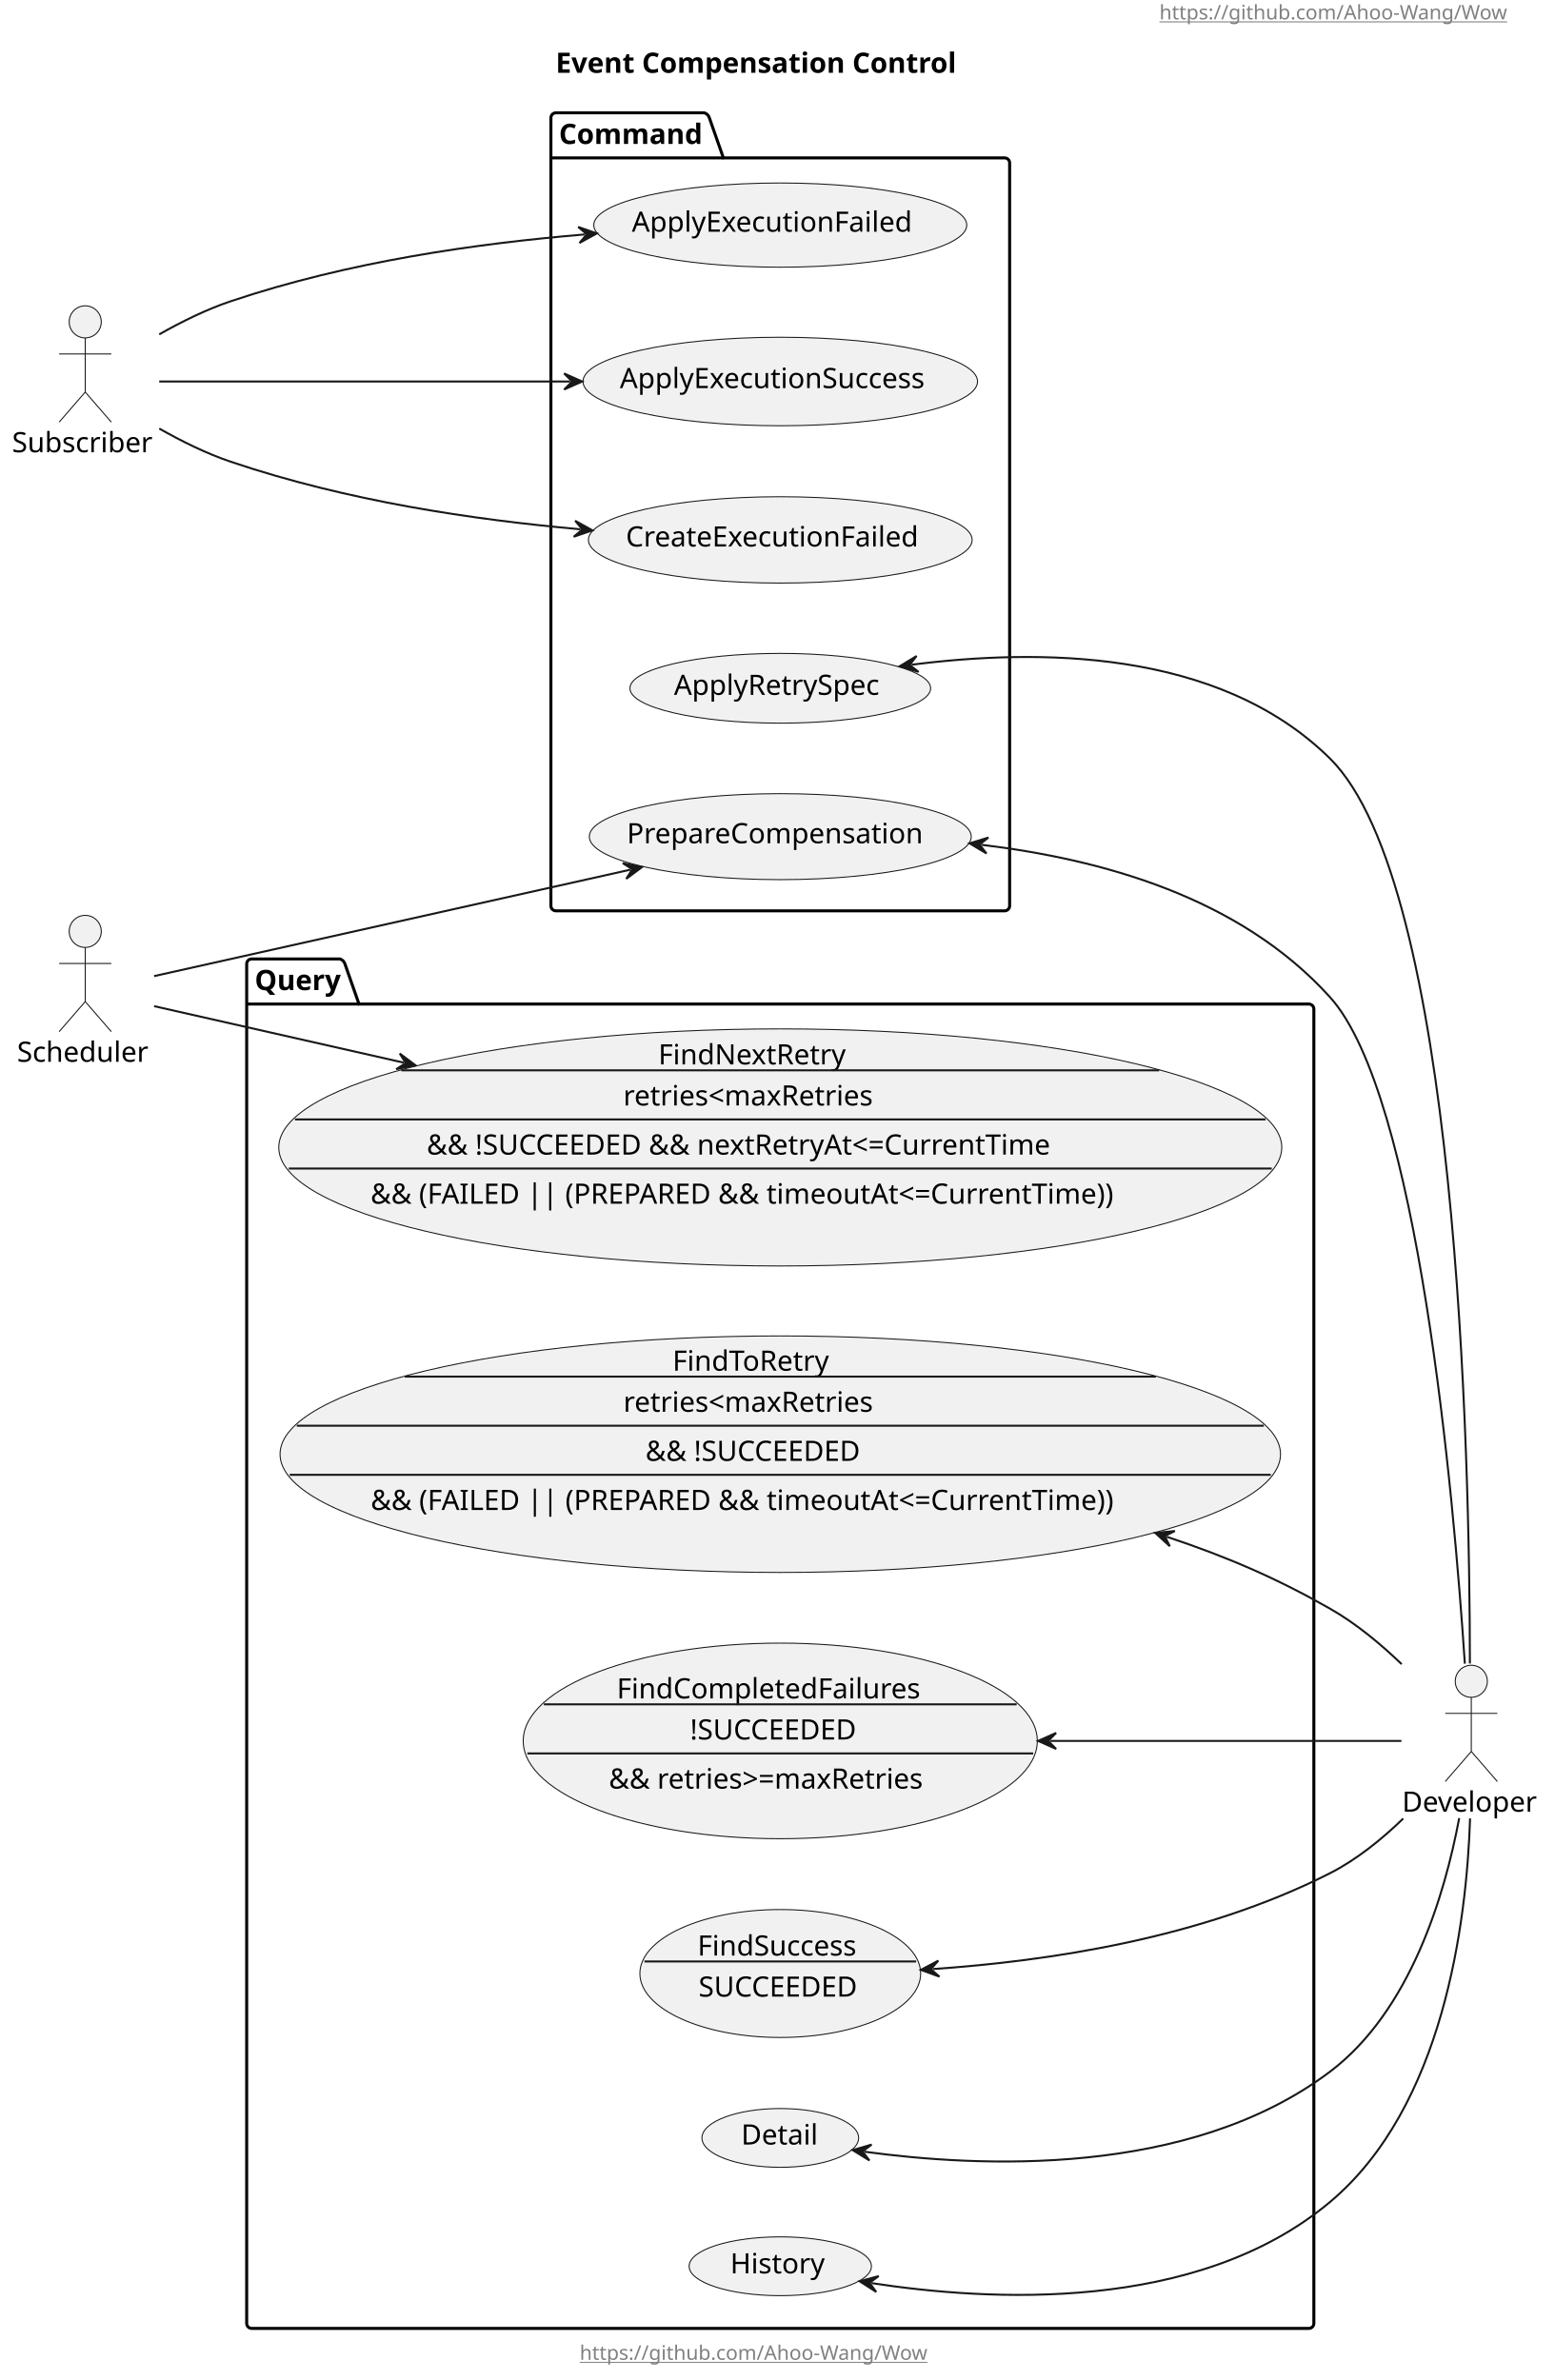
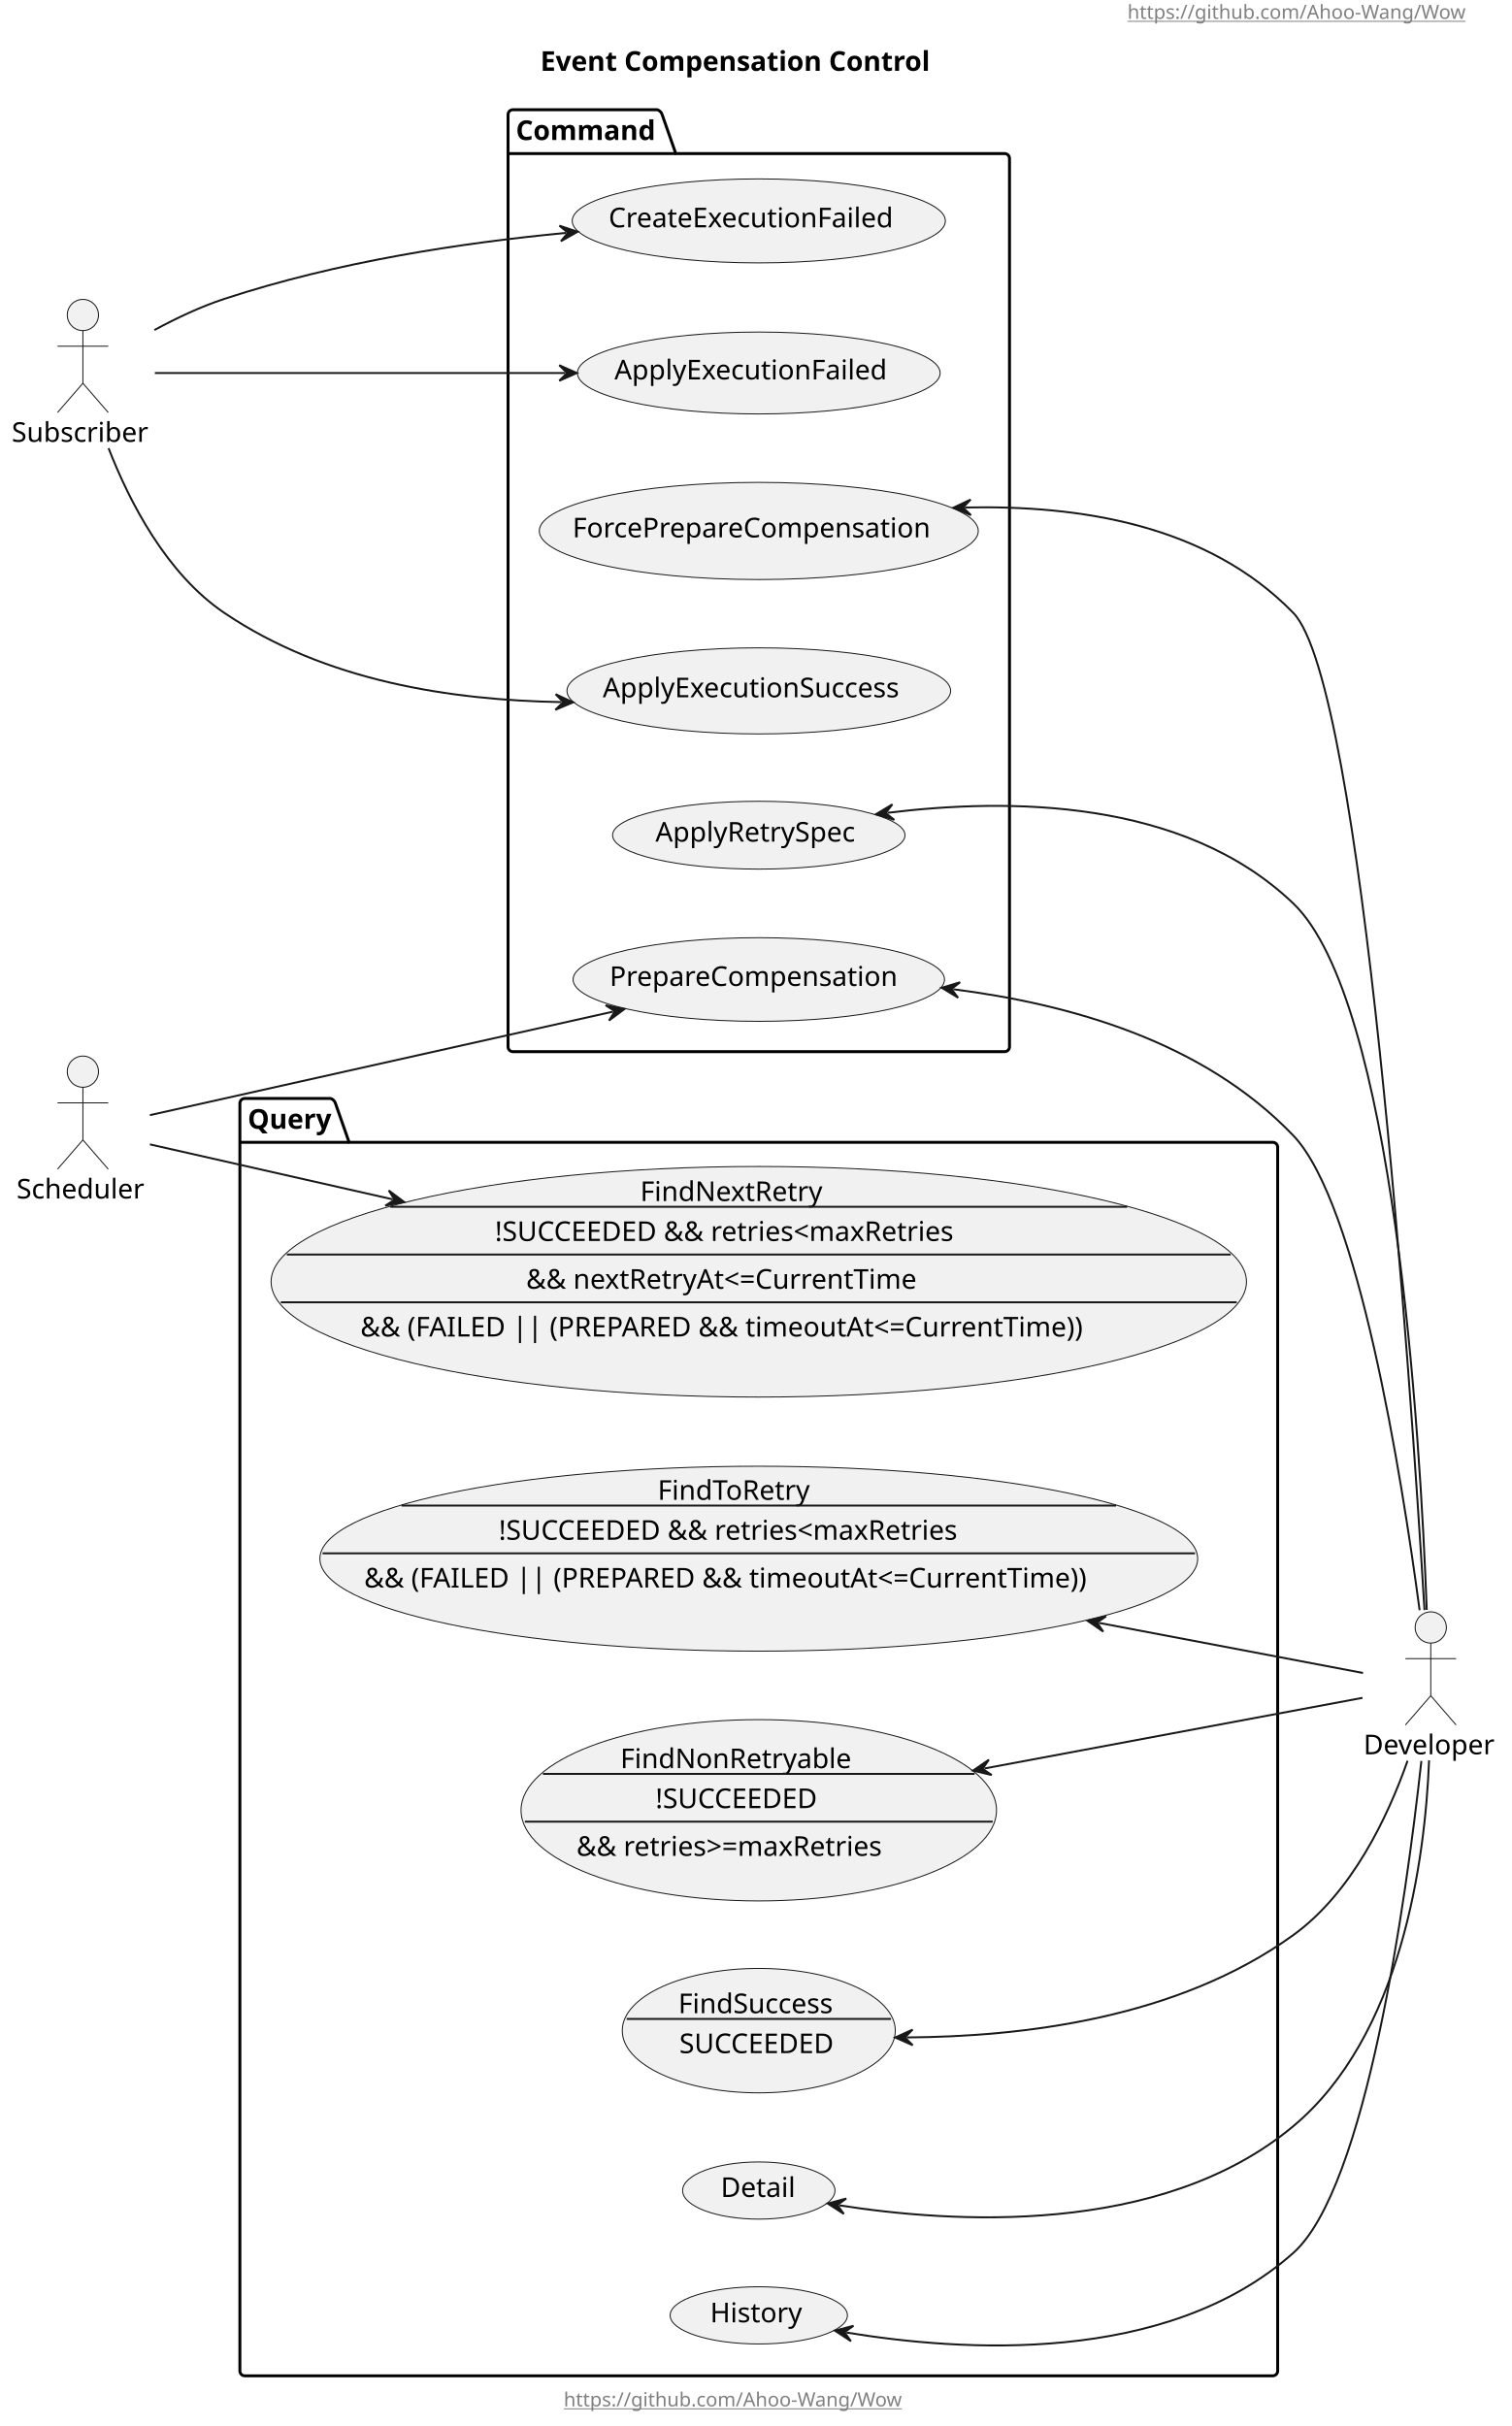
- <svg xmlns="http://www.w3.org/2000/svg" xmlns:xlink="http://www.w3.org/1999/xlink" contentStyleType="text/css" height="1187px" preserveAspectRatio="none" style="width:775px;height:1187px;background:#FFFFFF;" version="1.1" viewBox="0 0 775 1187" width="775px" zoomAndPan="magnify">
+ <svg xmlns="http://www.w3.org/2000/svg" xmlns:xlink="http://www.w3.org/1999/xlink" contentStyleType="text/css" height="1244px" preserveAspectRatio="none" style="width:775px;height:1244px;background:#FFFFFF;" version="1.1" viewBox="0 0 775 1244" width="775px" zoomAndPan="magnify">
  <defs />
  <g>
    <a href="https://github.com/Ahoo-Wang/Wow" target="_top" title="https://github.com/Ahoo-Wang/Wow" xlink:actuate="onRequest" xlink:href="https://github.com/Ahoo-Wang/Wow" xlink:show="new" xlink:title="https://github.com/Ahoo-Wang/Wow" xlink:type="simple">
      <text fill="#808080" font-family="sans-serif" font-size="10" lengthAdjust="spacing" text-decoration="underline" textLength="183" x="578.11" y="9.668">https://github.com/Ahoo-Wang/Wow
            </text>
    </a>
    <text fill="#000000" font-family="sans-serif" font-size="14" font-weight="bold" lengthAdjust="spacing" textLength="207" x="277.055" y="36.312">Event Compensation Control
        </text>
    <g id="cluster_Query">
-       <path d="M125.5,478.266 L169.5,478.266 A3.75,3.75 0 0 1 172,480.766 L179,500.754 L652.61,500.754 A2.5,2.5 0 0 1 655.11,503.254 L655.11,1158.766 A2.5,2.5 0 0 1 652.61,1161.266 L125.5,1161.266 A2.5,2.5 0 0 1 123,1158.766 L123,480.766 A2.5,2.5 0 0 1 125.5,478.266 " fill="none" style="stroke:#000000;stroke-width:1.5;" />
-       <line style="stroke:#000000;stroke-width:1.5;" x1="123" x2="179" y1="500.754" y2="500.754" />
-       <text fill="#000000" font-family="sans-serif" font-size="14" font-weight="bold" lengthAdjust="spacing" textLength="43" x="127" y="493.801">Query
+       <path d="M125.5,563.266 L169.5,563.266 A3.75,3.75 0 0 1 172,565.766 L179,585.754 L652.61,585.754 A2.5,2.5 0 0 1 655.11,588.254 L655.11,1215.766 A2.5,2.5 0 0 1 652.61,1218.266 L125.5,1218.266 A2.5,2.5 0 0 1 123,1215.766 L123,565.766 A2.5,2.5 0 0 1 125.5,563.266 " fill="none" style="stroke:#000000;stroke-width:1.5;" />
+       <line style="stroke:#000000;stroke-width:1.5;" x1="123" x2="179" y1="585.754" y2="585.754" />
+       <text fill="#000000" font-family="sans-serif" font-size="14" font-weight="bold" lengthAdjust="spacing" textLength="43" x="127" y="578.801">Query
            </text>
    </g>
    <g id="cluster_Command">
-       <path d="M277.19,56.266 L351.19,56.266 A3.75,3.75 0 0 1 353.69,58.766 L360.69,78.754 L500.92,78.754 A2.5,2.5 0 0 1 503.42,81.254 L503.42,451.766 A2.5,2.5 0 0 1 500.92,454.266 L277.19,454.266 A2.5,2.5 0 0 1 274.69,451.766 L274.69,58.766 A2.5,2.5 0 0 1 277.19,56.266 " fill="none" style="stroke:#000000;stroke-width:1.5;" />
-       <line style="stroke:#000000;stroke-width:1.5;" x1="274.69" x2="360.69" y1="78.754" y2="78.754" />
-       <text fill="#000000" font-family="sans-serif" font-size="14" font-weight="bold" lengthAdjust="spacing" textLength="73" x="278.69" y="71.801">Command
+       <path d="M263,56.266 L337,56.266 A3.75,3.75 0 0 1 339.5,58.766 L346.5,78.754 L515.11,78.754 A2.5,2.5 0 0 1 517.61,81.254 L517.61,536.766 A2.5,2.5 0 0 1 515.11,539.266 L263,539.266 A2.5,2.5 0 0 1 260.5,536.766 L260.5,58.766 A2.5,2.5 0 0 1 263,56.266 " fill="none" style="stroke:#000000;stroke-width:1.5;" />
+       <line style="stroke:#000000;stroke-width:1.5;" x1="260.5" x2="346.5" y1="78.754" y2="78.754" />
+       <text fill="#000000" font-family="sans-serif" font-size="14" font-weight="bold" lengthAdjust="spacing" textLength="73" x="264.5" y="71.801">Command
            </text>
    </g>
    <g id="elem_FindNextRetry">
-       <ellipse cx="389.056" cy="572.265" fill="#F1F1F1" rx="250.056" ry="59.12" style="stroke:#181818;stroke-width:0.5;" />
-       <text fill="#000000" font-family="sans-serif" font-size="14" lengthAdjust="spacing" textLength="97" x="328.265" y="530.859">FindNextRetry
+       <ellipse cx="389.056" cy="657.265" fill="#F1F1F1" rx="250.056" ry="59.12" style="stroke:#181818;stroke-width:0.5;" />
+       <text fill="#000000" font-family="sans-serif" font-size="14" lengthAdjust="spacing" textLength="97" x="328.265" y="615.859">FindNextRetry
            </text>
-       <line style="stroke:#181818;stroke-width:1.0;" x1="200.121" x2="577.991" y1="533.812" y2="533.812" />
-       <text fill="#000000" font-family="sans-serif" font-size="14" lengthAdjust="spacing" textLength="132" x="310.765" y="551.348">retries&lt;maxRetries
+       <line style="stroke:#181818;stroke-width:1.0;" x1="200.121" x2="577.991" y1="618.812" y2="618.812" />
+       <text fill="#000000" font-family="sans-serif" font-size="14" lengthAdjust="spacing" textLength="246" x="253.765" y="636.348">!SUCCEEDED &amp;&amp; retries&lt;maxRetries
            </text>
-       <line style="stroke:#181818;stroke-width:1.0;" x1="147.076" x2="631.035" y1="558.301" y2="558.301" />
-       <text fill="#000000" font-family="sans-serif" font-size="14" lengthAdjust="spacing" textLength="328" x="212.765" y="575.836">&amp;&amp; !SUCCEEDED &amp;&amp; nextRetryAt&lt;=CurrentTime
+       <line style="stroke:#181818;stroke-width:1.0;" x1="147.076" x2="631.035" y1="643.301" y2="643.301" />
+       <text fill="#000000" font-family="sans-serif" font-size="14" lengthAdjust="spacing" textLength="214" x="269.765" y="660.836">&amp;&amp; nextRetryAt&lt;=CurrentTime
            </text>
-       <line style="stroke:#181818;stroke-width:1.0;" x1="143.994" x2="634.118" y1="582.789" y2="582.789" />
-       <text fill="#000000" font-family="sans-serif" font-size="14" lengthAdjust="spacing" textLength="384" x="184.765" y="600.324">&amp;&amp; (FAILED || (PREPARED &amp;&amp; timeoutAt&lt;=CurrentTime))
+       <line style="stroke:#181818;stroke-width:1.0;" x1="143.994" x2="634.118" y1="667.789" y2="667.789" />
+       <text fill="#000000" font-family="sans-serif" font-size="14" lengthAdjust="spacing" textLength="384" x="184.765" y="685.324">&amp;&amp; (FAILED || (PREPARED &amp;&amp; timeoutAt&lt;=CurrentTime))
            </text>
    </g>
    <g id="elem_FindToRetry">
-       <ellipse cx="389.063" cy="725.262" fill="#F1F1F1" rx="249.423" ry="58.976" style="stroke:#181818;stroke-width:0.5;" />
-       <text fill="#000000" font-family="sans-serif" font-size="14" lengthAdjust="spacing" textLength="83" x="335.336" y="683.62">FindToRetry
+       <ellipse cx="389.059" cy="799.264" fill="#F1F1F1" rx="225.039" ry="47.408" style="stroke:#181818;stroke-width:0.5;" />
+       <text fill="#000000" font-family="sans-serif" font-size="14" lengthAdjust="spacing" textLength="83" x="337.215" y="769.071">FindToRetry
            </text>
-       <line style="stroke:#181818;stroke-width:1.0;" x1="201.807" x2="576.318" y1="686.574" y2="686.574" />
-       <text fill="#000000" font-family="sans-serif" font-size="14" lengthAdjust="spacing" textLength="132" x="310.836" y="704.109">retries&lt;maxRetries
+       <line style="stroke:#181818;stroke-width:1.0;" x1="205.874" x2="572.244" y1="772.024" y2="772.024" />
+       <text fill="#000000" font-family="sans-serif" font-size="14" lengthAdjust="spacing" textLength="246" x="255.715" y="789.56">!SUCCEEDED &amp;&amp; retries&lt;maxRetries
            </text>
-       <line style="stroke:#181818;stroke-width:1.0;" x1="147.977" x2="630.148" y1="711.062" y2="711.062" />
-       <text fill="#000000" font-family="sans-serif" font-size="14" lengthAdjust="spacing" textLength="110" x="321.836" y="728.597">&amp;&amp; !SUCCEEDED
-             </text>
-       <line style="stroke:#181818;stroke-width:1.0;" x1="144.465" x2="633.66" y1="735.55" y2="735.55" />
-       <text fill="#000000" font-family="sans-serif" font-size="14" lengthAdjust="spacing" textLength="384" x="184.836" y="753.085">&amp;&amp; (FAILED || (PREPARED &amp;&amp; timeoutAt&lt;=CurrentTime))
+       <line style="stroke:#181818;stroke-width:1.0;" x1="165.399" x2="612.719" y1="796.513" y2="796.513" />
+       <text fill="#000000" font-family="sans-serif" font-size="14" lengthAdjust="spacing" textLength="384" x="186.715" y="814.048">&amp;&amp; (FAILED || (PREPARED &amp;&amp; timeoutAt&lt;=CurrentTime))
            </text>
    </g>
-     <g id="elem_FindCompletedFailures">
-       <ellipse cx="389.056" cy="868.262" fill="#F1F1F1" rx="128.166" ry="48.776" style="stroke:#181818;stroke-width:0.5;" />
-       <text fill="#000000" font-family="sans-serif" font-size="14" lengthAdjust="spacing" textLength="159" x="307.556" y="847.065">FindCompletedFailures
+     <g id="elem_FindNonRetryable">
+       <ellipse cx="389.056" cy="928.269" fill="#F1F1F1" rx="121.896" ry="46.483" style="stroke:#181818;stroke-width:0.5;" />
+       <text fill="#000000" font-family="sans-serif" font-size="14" lengthAdjust="spacing" textLength="122" x="318.08" y="906.664">FindNonRetryable
            </text>
-       <line style="stroke:#181818;stroke-width:1.0;" x1="271.193" x2="506.919" y1="850.018" y2="850.018" />
-       <text fill="#000000" font-family="sans-serif" font-size="14" lengthAdjust="spacing" textLength="86" x="344.056" y="867.553">!SUCCEEDED
+       <line style="stroke:#181818;stroke-width:1.0;" x1="278.404" x2="499.708" y1="909.617" y2="909.617" />
+       <text fill="#000000" font-family="sans-serif" font-size="14" lengthAdjust="spacing" textLength="86" x="336.08" y="927.152">!SUCCEEDED
            </text>
-       <line style="stroke:#181818;stroke-width:1.0;" x1="262.945" x2="515.167" y1="874.506" y2="874.506" />
-       <text fill="#000000" font-family="sans-serif" font-size="14" lengthAdjust="spacing" textLength="167" x="303.556" y="892.041">&amp;&amp; retries&gt;=maxRetries
+       <line style="stroke:#181818;stroke-width:1.0;" x1="269.125" x2="508.987" y1="934.105" y2="934.105" />
+       <text fill="#000000" font-family="sans-serif" font-size="14" lengthAdjust="spacing" textLength="167" x="295.58" y="951.64">&amp;&amp; retries&gt;=maxRetries
            </text>
    </g>
    <g id="elem_FindSuccess">
-       <ellipse cx="389.059" cy="984.264" fill="#F1F1F1" rx="69.999" ry="31.899" style="stroke:#181818;stroke-width:0.5;" />
-       <text fill="#000000" font-family="sans-serif" font-size="14" lengthAdjust="spacing" textLength="83" x="347.809" y="975.311">FindSuccess
+       <ellipse cx="389.059" cy="1041.264" fill="#F1F1F1" rx="69.999" ry="31.899" style="stroke:#181818;stroke-width:0.5;" />
+       <text fill="#000000" font-family="sans-serif" font-size="14" lengthAdjust="spacing" textLength="83" x="347.809" y="1032.311">FindSuccess
            </text>
-       <line style="stroke:#181818;stroke-width:1.0;" x1="321.309" x2="456.808" y1="978.264" y2="978.264" />
-       <text fill="#000000" font-family="sans-serif" font-size="14" lengthAdjust="spacing" textLength="82" x="348.309" y="995.799">SUCCEEDED
+       <line style="stroke:#181818;stroke-width:1.0;" x1="321.309" x2="456.808" y1="1035.264" y2="1035.264" />
+       <text fill="#000000" font-family="sans-serif" font-size="14" lengthAdjust="spacing" textLength="82" x="348.309" y="1052.799">SUCCEEDED
            </text>
    </g>
    <g id="elem_Detail">
-       <ellipse cx="389.062" cy="1066.265" fill="#F1F1F1" rx="39.062" ry="14.659" style="stroke:#181818;stroke-width:0.5;" />
-       <text fill="#000000" font-family="sans-serif" font-size="14" lengthAdjust="spacing" textLength="39" x="369.562" y="1069.556">Detail
+       <ellipse cx="389.062" cy="1123.265" fill="#F1F1F1" rx="39.062" ry="14.659" style="stroke:#181818;stroke-width:0.5;" />
+       <text fill="#000000" font-family="sans-serif" font-size="14" lengthAdjust="spacing" textLength="39" x="369.562" y="1126.556">Detail
            </text>
    </g>
    <g id="elem_History">
-       <ellipse cx="389.057" cy="1130.27" fill="#F1F1F1" rx="45.447" ry="14.665" style="stroke:#181818;stroke-width:0.5;" />
-       <text fill="#000000" font-family="sans-serif" font-size="14" lengthAdjust="spacing" textLength="48" x="364.117" y="1133.82">History
+       <ellipse cx="389.057" cy="1187.27" fill="#F1F1F1" rx="45.447" ry="14.665" style="stroke:#181818;stroke-width:0.5;" />
+       <text fill="#000000" font-family="sans-serif" font-size="14" lengthAdjust="spacing" textLength="48" x="364.117" y="1190.82">History
            </text>
    </g>
    <g id="elem_CreateExecutionFailed">
-       <ellipse cx="389.062" cy="269.27" fill="#F1F1F1" rx="95.672" ry="21.535" style="stroke:#181818;stroke-width:0.5;" />
-       <text fill="#000000" font-family="sans-serif" font-size="14" lengthAdjust="spacing" textLength="154" x="312.062" y="272.561">CreateExecutionFailed
+       <ellipse cx="389.062" cy="113.27" fill="#F1F1F1" rx="95.672" ry="21.535" style="stroke:#181818;stroke-width:0.5;" />
+       <text fill="#000000" font-family="sans-serif" font-size="14" lengthAdjust="spacing" textLength="154" x="312.062" y="116.561">CreateExecutionFailed
            </text>
    </g>
    <g id="elem_PrepareCompensation">
-       <ellipse cx="389.065" cy="417.271" fill="#F1F1F1" rx="95.225" ry="21.445" style="stroke:#181818;stroke-width:0.5;" />
-       <text fill="#000000" font-family="sans-serif" font-size="14" lengthAdjust="spacing" textLength="153" x="312.565" y="420.562">PrepareCompensation
+       <ellipse cx="389.065" cy="502.271" fill="#F1F1F1" rx="95.225" ry="21.445" style="stroke:#181818;stroke-width:0.5;" />
+       <text fill="#000000" font-family="sans-serif" font-size="14" lengthAdjust="spacing" textLength="153" x="312.565" y="505.562">PrepareCompensation
+             </text>
+     </g>
+     <g id="elem_ForcePrepareCompensation">
+       <ellipse cx="389.061" cy="272.266" fill="#F1F1F1" rx="112.551" ry="24.91" style="stroke:#181818;stroke-width:0.5;" />
+       <text fill="#000000" font-family="sans-serif" font-size="14" lengthAdjust="spacing" textLength="191" x="293.561" y="275.557">ForcePrepareCompensation
            </text>
    </g>
    <g id="elem_ApplyExecutionFailed">
-       <ellipse cx="389.055" cy="112.265" fill="#F1F1F1" rx="92.995" ry="20.999" style="stroke:#181818;stroke-width:0.5;" />
-       <text fill="#000000" font-family="sans-serif" font-size="14" lengthAdjust="spacing" textLength="148" x="315.055" y="115.556">ApplyExecutionFailed
+       <ellipse cx="389.055" cy="191.265" fill="#F1F1F1" rx="92.995" ry="20.999" style="stroke:#181818;stroke-width:0.5;" />
+       <text fill="#000000" font-family="sans-serif" font-size="14" lengthAdjust="spacing" textLength="148" x="315.055" y="194.556">ApplyExecutionFailed
            </text>
    </g>
    <g id="elem_ApplyRetrySpec">
-       <ellipse cx="389.063" cy="343.27" fill="#F1F1F1" rx="74.973" ry="17.395" style="stroke:#181818;stroke-width:0.5;" />
-       <text fill="#000000" font-family="sans-serif" font-size="14" lengthAdjust="spacing" textLength="106" x="336.063" y="346.561">ApplyRetrySpec
+       <ellipse cx="389.063" cy="428.27" fill="#F1F1F1" rx="74.973" ry="17.395" style="stroke:#181818;stroke-width:0.5;" />
+       <text fill="#000000" font-family="sans-serif" font-size="14" lengthAdjust="spacing" textLength="106" x="336.063" y="431.561">ApplyRetrySpec
            </text>
    </g>
    <g id="elem_ApplyExecutionSuccess">
-       <ellipse cx="389.058" cy="190.269" fill="#F1F1F1" rx="98.368" ry="22.074" style="stroke:#181818;stroke-width:0.5;" />
-       <text fill="#000000" font-family="sans-serif" font-size="14" lengthAdjust="spacing" textLength="160" x="309.058" y="193.56">ApplyExecutionSuccess
+       <ellipse cx="389.058" cy="354.269" fill="#F1F1F1" rx="98.368" ry="22.074" style="stroke:#181818;stroke-width:0.5;" />
+       <text fill="#000000" font-family="sans-serif" font-size="14" lengthAdjust="spacing" textLength="160" x="309.058" y="357.56">ApplyExecutionSuccess
            </text>
    </g>
    <g id="elem_Subscriber">
-       <ellipse cx="42.5" cy="160.526" fill="#F1F1F1" rx="8" ry="8" style="stroke:#181818;stroke-width:0.5;" />
-       <path d="M42.5,168.526 L42.5,195.526 M29.5,176.526 L55.5,176.526 M42.5,195.526 L29.5,210.526 M42.5,195.526 L55.5,210.526 " fill="none" style="stroke:#181818;stroke-width:0.5;" />
-       <text fill="#000000" font-family="sans-serif" font-size="14" lengthAdjust="spacing" textLength="73" x="6" y="225.561">Subscriber
+       <ellipse cx="42.5" cy="161.526" fill="#F1F1F1" rx="8" ry="8" style="stroke:#181818;stroke-width:0.5;" />
+       <path d="M42.5,169.526 L42.5,196.526 M29.5,177.526 L55.5,177.526 M42.5,196.526 L29.5,211.526 M42.5,196.526 L55.5,211.526 " fill="none" style="stroke:#181818;stroke-width:0.5;" />
+       <text fill="#000000" font-family="sans-serif" font-size="14" lengthAdjust="spacing" textLength="73" x="6" y="226.561">Subscriber
            </text>
    </g>
    <g id="elem_Scheduler">
-       <ellipse cx="42.5" cy="464.526" fill="#F1F1F1" rx="8" ry="8" style="stroke:#181818;stroke-width:0.5;" />
-       <path d="M42.5,472.526 L42.5,499.526 M29.5,480.526 L55.5,480.526 M42.5,499.526 L29.5,514.526 M42.5,499.526 L55.5,514.526 " fill="none" style="stroke:#181818;stroke-width:0.5;" />
-       <text fill="#000000" font-family="sans-serif" font-size="14" lengthAdjust="spacing" textLength="68" x="8.5" y="529.561">Scheduler
+       <ellipse cx="42.5" cy="549.526" fill="#F1F1F1" rx="8" ry="8" style="stroke:#181818;stroke-width:0.5;" />
+       <path d="M42.5,557.526 L42.5,584.526 M29.5,565.526 L55.5,565.526 M42.5,584.526 L29.5,599.526 M42.5,584.526 L55.5,599.526 " fill="none" style="stroke:#181818;stroke-width:0.5;" />
+       <text fill="#000000" font-family="sans-serif" font-size="14" lengthAdjust="spacing" textLength="68" x="8.5" y="614.561">Scheduler
            </text>
    </g>
    <g id="elem_Developer">
-       <ellipse cx="733.61" cy="838.526" fill="#F1F1F1" rx="8" ry="8" style="stroke:#181818;stroke-width:0.5;" />
-       <path d="M733.61,846.526 L733.61,873.526 M720.61,854.526 L746.61,854.526 M733.61,873.526 L720.61,888.526 M733.61,873.526 L746.61,888.526 " fill="none" style="stroke:#181818;stroke-width:0.5;" />
-       <text fill="#000000" font-family="sans-serif" font-size="14" lengthAdjust="spacing" textLength="69" x="699.11" y="903.561">Developer
+       <ellipse cx="733.61" cy="834.526" fill="#F1F1F1" rx="8" ry="8" style="stroke:#181818;stroke-width:0.5;" />
+       <path d="M733.61,842.526 L733.61,869.526 M720.61,850.526 L746.61,850.526 M733.61,869.526 L720.61,884.526 M733.61,869.526 L746.61,884.526 " fill="none" style="stroke:#181818;stroke-width:0.5;" />
+       <text fill="#000000" font-family="sans-serif" font-size="14" lengthAdjust="spacing" textLength="69" x="699.11" y="899.561">Developer
            </text>
    </g>
    <g id="link_Subscriber_CreateExecutionFailed">
-       <path d="M79.4,213.736 C90.44,220.006 102.87,226.166 115,230.266 C173.18,249.936 235.624,259.149 289.414,263.979 " fill="none" id="Subscriber-to-CreateExecutionFailed" style="stroke:#181818;stroke-width:1.0;" />
-       <polygon fill="#181818" points="295.39,264.516,286.784,259.727,290.41,264.068,286.068,267.695,295.39,264.516" style="stroke:#181818;stroke-width:1.0;" />
+       <path d="M79.17,169.226 C90.3,163.206 102.85,157.256 115,153.266 C173.61,134.036 236.368,124.612 290.198,119.412 " fill="none" id="Subscriber-to-CreateExecutionFailed" style="stroke:#181818;stroke-width:1.0;" />
+       <polygon fill="#181818" points="296.17,118.836,286.827,115.719,291.193,119.316,287.596,123.683,296.17,118.836" style="stroke:#181818;stroke-width:1.0;" />
    </g>
    <g id="link_Subscriber_ApplyExecutionFailed">
-       <path d="M79.4,166.766 C90.43,160.496 102.87,154.346 115,150.266 C173.98,130.446 237.491,121.457 291.611,116.917 " fill="none" id="Subscriber-to-ApplyExecutionFailed" style="stroke:#181818;stroke-width:1.0;" />
-       <polygon fill="#181818" points="297.59,116.416,288.287,113.182,292.608,116.834,288.956,121.154,297.59,116.416" style="stroke:#181818;stroke-width:1.0;" />
+       <path d="M79.4,191.266 C130.16,191.266 218.64,191.266 289.76,191.266 " fill="none" id="Subscriber-to-ApplyExecutionFailed" style="stroke:#181818;stroke-width:1.0;" />
+       <polygon fill="#181818" points="295.76,191.266,286.76,187.266,290.76,191.266,286.76,195.266,295.76,191.266" style="stroke:#181818;stroke-width:1.0;" />
    </g>
    <g id="link_Subscriber_ApplyExecutionSuccess">
-       <path d="M79.4,190.266 C128.87,190.266 213.86,190.266 284.28,190.266 " fill="none" id="Subscriber-to-ApplyExecutionSuccess" style="stroke:#181818;stroke-width:1.0;" />
-       <polygon fill="#181818" points="290.28,190.266,281.28,186.266,285.28,190.266,281.28,194.266,290.28,190.266" style="stroke:#181818;stroke-width:1.0;" />
+       <path d="M55.67,229.846 C66.6,257.906 85.54,294.336 115,314.266 C167.08,349.506 231.531,359.018 287.831,360.028 " fill="none" id="Subscriber-to-ApplyExecutionSuccess" style="stroke:#181818;stroke-width:1.0;" />
+       <polygon fill="#181818" points="293.83,360.136,284.903,355.975,288.831,360.046,284.76,363.974,293.83,360.136" style="stroke:#181818;stroke-width:1.0;" />
    </g>
    <g id="link_Scheduler_FindNextRetry">
-       <path d="M76.85,501.816 C108.01,508.866 151.268,518.661 201.358,530.001 " fill="none" id="Scheduler-to-FindNextRetry" style="stroke:#181818;stroke-width:1.0;" />
-       <polygon fill="#181818" points="207.21,531.326,199.315,525.437,202.333,530.222,197.549,533.24,207.21,531.326" style="stroke:#181818;stroke-width:1.0;" />
+       <path d="M76.85,586.816 C108.01,593.866 151.268,603.661 201.358,615.001 " fill="none" id="Scheduler-to-FindNextRetry" style="stroke:#181818;stroke-width:1.0;" />
+       <polygon fill="#181818" points="207.21,616.326,199.315,610.437,202.333,615.222,197.549,618.24,207.21,616.326" style="stroke:#181818;stroke-width:1.0;" />
    </g>
    <g id="link_Scheduler_PrepareCompensation">
-       <path d="M76.85,486.816 C132.84,474.306 240.924,450.144 314.314,433.744 " fill="none" id="Scheduler-to-PrepareCompensation" style="stroke:#181818;stroke-width:1.0;" />
-       <polygon fill="#181818" points="320.17,432.436,310.514,430.495,315.29,433.526,312.259,438.302,320.17,432.436" style="stroke:#181818;stroke-width:1.0;" />
+       <path d="M76.85,571.816 C132.84,559.306 240.924,535.144 314.314,518.744 " fill="none" id="Scheduler-to-PrepareCompensation" style="stroke:#181818;stroke-width:1.0;" />
+       <polygon fill="#181818" points="320.17,517.436,310.514,515.495,315.29,518.526,312.259,523.302,320.17,517.436" style="stroke:#181818;stroke-width:1.0;" />
    </g>
    <g id="link_FindToRetry_Developer">
-       <path d="M581.702,766.422 C611.842,776.462 636.25,786.986 663.11,802.266 C675.98,809.586 688.31,819.796 698.9,829.996 " fill="none" id="FindToRetry-backto-Developer" style="stroke:#181818;stroke-width:1.0;" />
-       <polygon fill="#181818" points="576.01,764.526,583.285,771.165,580.754,766.106,585.813,763.575,576.01,764.526" style="stroke:#181818;stroke-width:1.0;" />
+       <path d="M563.465,832.174 C617.085,842.344 665.3,851.496 698.87,857.866 " fill="none" id="FindToRetry-backto-Developer" style="stroke:#181818;stroke-width:1.0;" />
+       <polygon fill="#181818" points="557.57,831.056,565.667,836.663,562.482,831.987,567.158,828.803,557.57,831.056" style="stroke:#181818;stroke-width:1.0;" />
    </g>
    <g id="link_PrepareCompensation_Developer">
-       <path d="M489.387,421.327 C549.197,428.567 617.87,447.266 663.11,497.266 C707.08,545.856 724.77,744.966 730.4,829.746 " fill="none" id="PrepareCompensation-backto-Developer" style="stroke:#181818;stroke-width:1.0;" />
-       <polygon fill="#181818" points="483.43,420.606,491.884,425.658,488.394,421.207,492.846,417.716,483.43,420.606" style="stroke:#181818;stroke-width:1.0;" />
+       <path d="M488.801,507.26 C548.171,514.89 616.56,533.656 663.11,582.266 C696.42,617.046 718.71,756.906 727.89,825.686 " fill="none" id="PrepareCompensation-backto-Developer" style="stroke:#181818;stroke-width:1.0;" />
+       <polygon fill="#181818" points="482.85,506.496,491.267,511.61,487.809,507.133,492.286,503.675,482.85,506.496" style="stroke:#181818;stroke-width:1.0;" />
+     </g>
+     <g id="link_ForcePrepareCompensation_Developer">
+       <path d="M494.769,260.229 C553.459,258.989 618.87,268.816 663.11,314.266 C698.82,350.946 723.18,706.516 730.39,825.616 " fill="none" id="ForcePrepareCompensation-backto-Developer" style="stroke:#181818;stroke-width:1.0;" />
+       <polygon fill="#181818" points="488.77,260.356,497.853,264.165,493.769,260.25,497.683,256.166,488.77,260.356" style="stroke:#181818;stroke-width:1.0;" />
    </g>
    <g id="link_ApplyRetrySpec_Developer">
-       <path d="M454.551,331.523 C516.601,323.573 607.23,323.136 663.11,378.266 C726.72,441.026 732.85,725.276 732.91,829.666 " fill="none" id="ApplyRetrySpec-backto-Developer" style="stroke:#181818;stroke-width:1.0;" />
-       <polygon fill="#181818" points="448.6,332.286,458.035,335.109,453.56,331.65,457.019,327.174,448.6,332.286" style="stroke:#181818;stroke-width:1.0;" />
+       <path d="M455.086,416.786 C516.885,409.216 606.65,409.246 663.11,463.266 C714.8,512.726 728.2,734.846 731.55,825.526 " fill="none" id="ApplyRetrySpec-backto-Developer" style="stroke:#181818;stroke-width:1.0;" />
+       <polygon fill="#181818" points="449.13,417.516,458.55,420.392,454.093,416.908,457.577,412.451,449.13,417.516" style="stroke:#181818;stroke-width:1.0;" />
    </g>
-     <g id="link_FindCompletedFailures_Developer">
-       <path d="M523.61,868.266 C588.67,868.266 656.74,868.266 698.76,868.266 " fill="none" id="FindCompletedFailures-backto-Developer" style="stroke:#181818;stroke-width:1.0;" />
-       <polygon fill="#181818" points="517.61,868.266,526.61,872.266,522.61,868.266,526.61,864.266,517.61,868.266" style="stroke:#181818;stroke-width:1.0;" />
+     <g id="link_FindNonRetryable_Developer">
+       <path d="M504.808,906.824 C573.768,893.944 652.47,879.236 698.61,870.616 " fill="none" id="FindNonRetryable-backto-Developer" style="stroke:#181818;stroke-width:1.0;" />
+       <polygon fill="#181818" points="498.91,907.926,508.491,910.205,503.825,907.008,507.023,902.341,498.91,907.926" style="stroke:#181818;stroke-width:1.0;" />
    </g>
    <g id="link_FindSuccess_Developer">
-       <path d="M465.146,982.042 C522.536,978.072 598.89,966.916 663.11,934.266 C676.46,927.476 689.01,917.306 699.68,906.966 " fill="none" id="FindSuccess-backto-Developer" style="stroke:#181818;stroke-width:1.0;" />
-       <polygon fill="#181818" points="459.16,982.456,468.415,985.825,464.148,982.111,467.863,977.844,459.16,982.456" style="stroke:#181818;stroke-width:1.0;" />
+       <path d="M464.96,1044.755 C524.35,1044.355 603.67,1035.196 663.11,992.266 C693.04,970.656 711.44,932.056 721.72,902.886 " fill="none" id="FindSuccess-backto-Developer" style="stroke:#181818;stroke-width:1.0;" />
+       <polygon fill="#181818" points="458.96,1044.796,467.987,1048.735,463.96,1044.762,467.933,1040.735,458.96,1044.796" style="stroke:#181818;stroke-width:1.0;" />
    </g>
    <g id="link_Detail_Developer">
-       <path d="M431.085,1073.146 C487.335,1080.816 592.58,1086.456 663.11,1033.266 C703.19,1003.036 720.36,945.286 727.58,906.756 " fill="none" id="Detail-backto-Developer" style="stroke:#181818;stroke-width:1.0;" />
-       <polygon fill="#181818" points="425.14,1072.336,433.517,1077.515,430.094,1073.011,434.598,1069.588,425.14,1072.336" style="stroke:#181818;stroke-width:1.0;" />
+       <path d="M430.328,1130.844 C487.028,1139.724 594.79,1147.386 663.11,1090.266 C718.7,1043.796 730.67,953.976 732.75,902.666 " fill="none" id="Detail-backto-Developer" style="stroke:#181818;stroke-width:1.0;" />
+       <polygon fill="#181818" points="424.4,1129.916,432.673,1135.26,429.34,1130.689,433.911,1127.356,424.4,1129.916" style="stroke:#181818;stroke-width:1.0;" />
    </g>
    <g id="link_History_Developer">
-       <path d="M434.55,1138.677 C492.52,1147.587 596.5,1154.026 663.11,1098.266 C719.72,1050.866 731.28,959.066 733.01,906.916 " fill="none" id="History-backto-Developer" style="stroke:#181818;stroke-width:1.0;" />
-       <polygon fill="#181818" points="428.62,1137.766,436.908,1143.086,433.562,1138.525,438.123,1135.179,428.62,1137.766" style="stroke:#181818;stroke-width:1.0;" />
+       <path d="M434,1196.072 C492.26,1205.682 597.82,1213.286 663.11,1155.266 C700.48,1122.056 720.95,974.246 728.8,902.966 " fill="none" id="History-backto-Developer" style="stroke:#181818;stroke-width:1.0;" />
+       <polygon fill="#181818" points="428.08,1195.096,436.309,1200.507,433.013,1195.909,437.611,1192.614,428.08,1195.096" style="stroke:#181818;stroke-width:1.0;" />
    </g>
    <a href="https://github.com/Ahoo-Wang/Wow" target="_top" title="https://github.com/Ahoo-Wang/Wow" xlink:actuate="onRequest" xlink:href="https://github.com/Ahoo-Wang/Wow" xlink:show="new" xlink:title="https://github.com/Ahoo-Wang/Wow" xlink:type="simple">
-       <text fill="#808080" font-family="sans-serif" font-size="10" lengthAdjust="spacing" text-decoration="underline" textLength="183" x="289.055" y="1176.934">
+       <text fill="#808080" font-family="sans-serif" font-size="10" lengthAdjust="spacing" text-decoration="underline" textLength="183" x="289.055" y="1233.934">
                https://github.com/Ahoo-Wang/Wow
            </text>
    </a>
  </g>
</svg>
